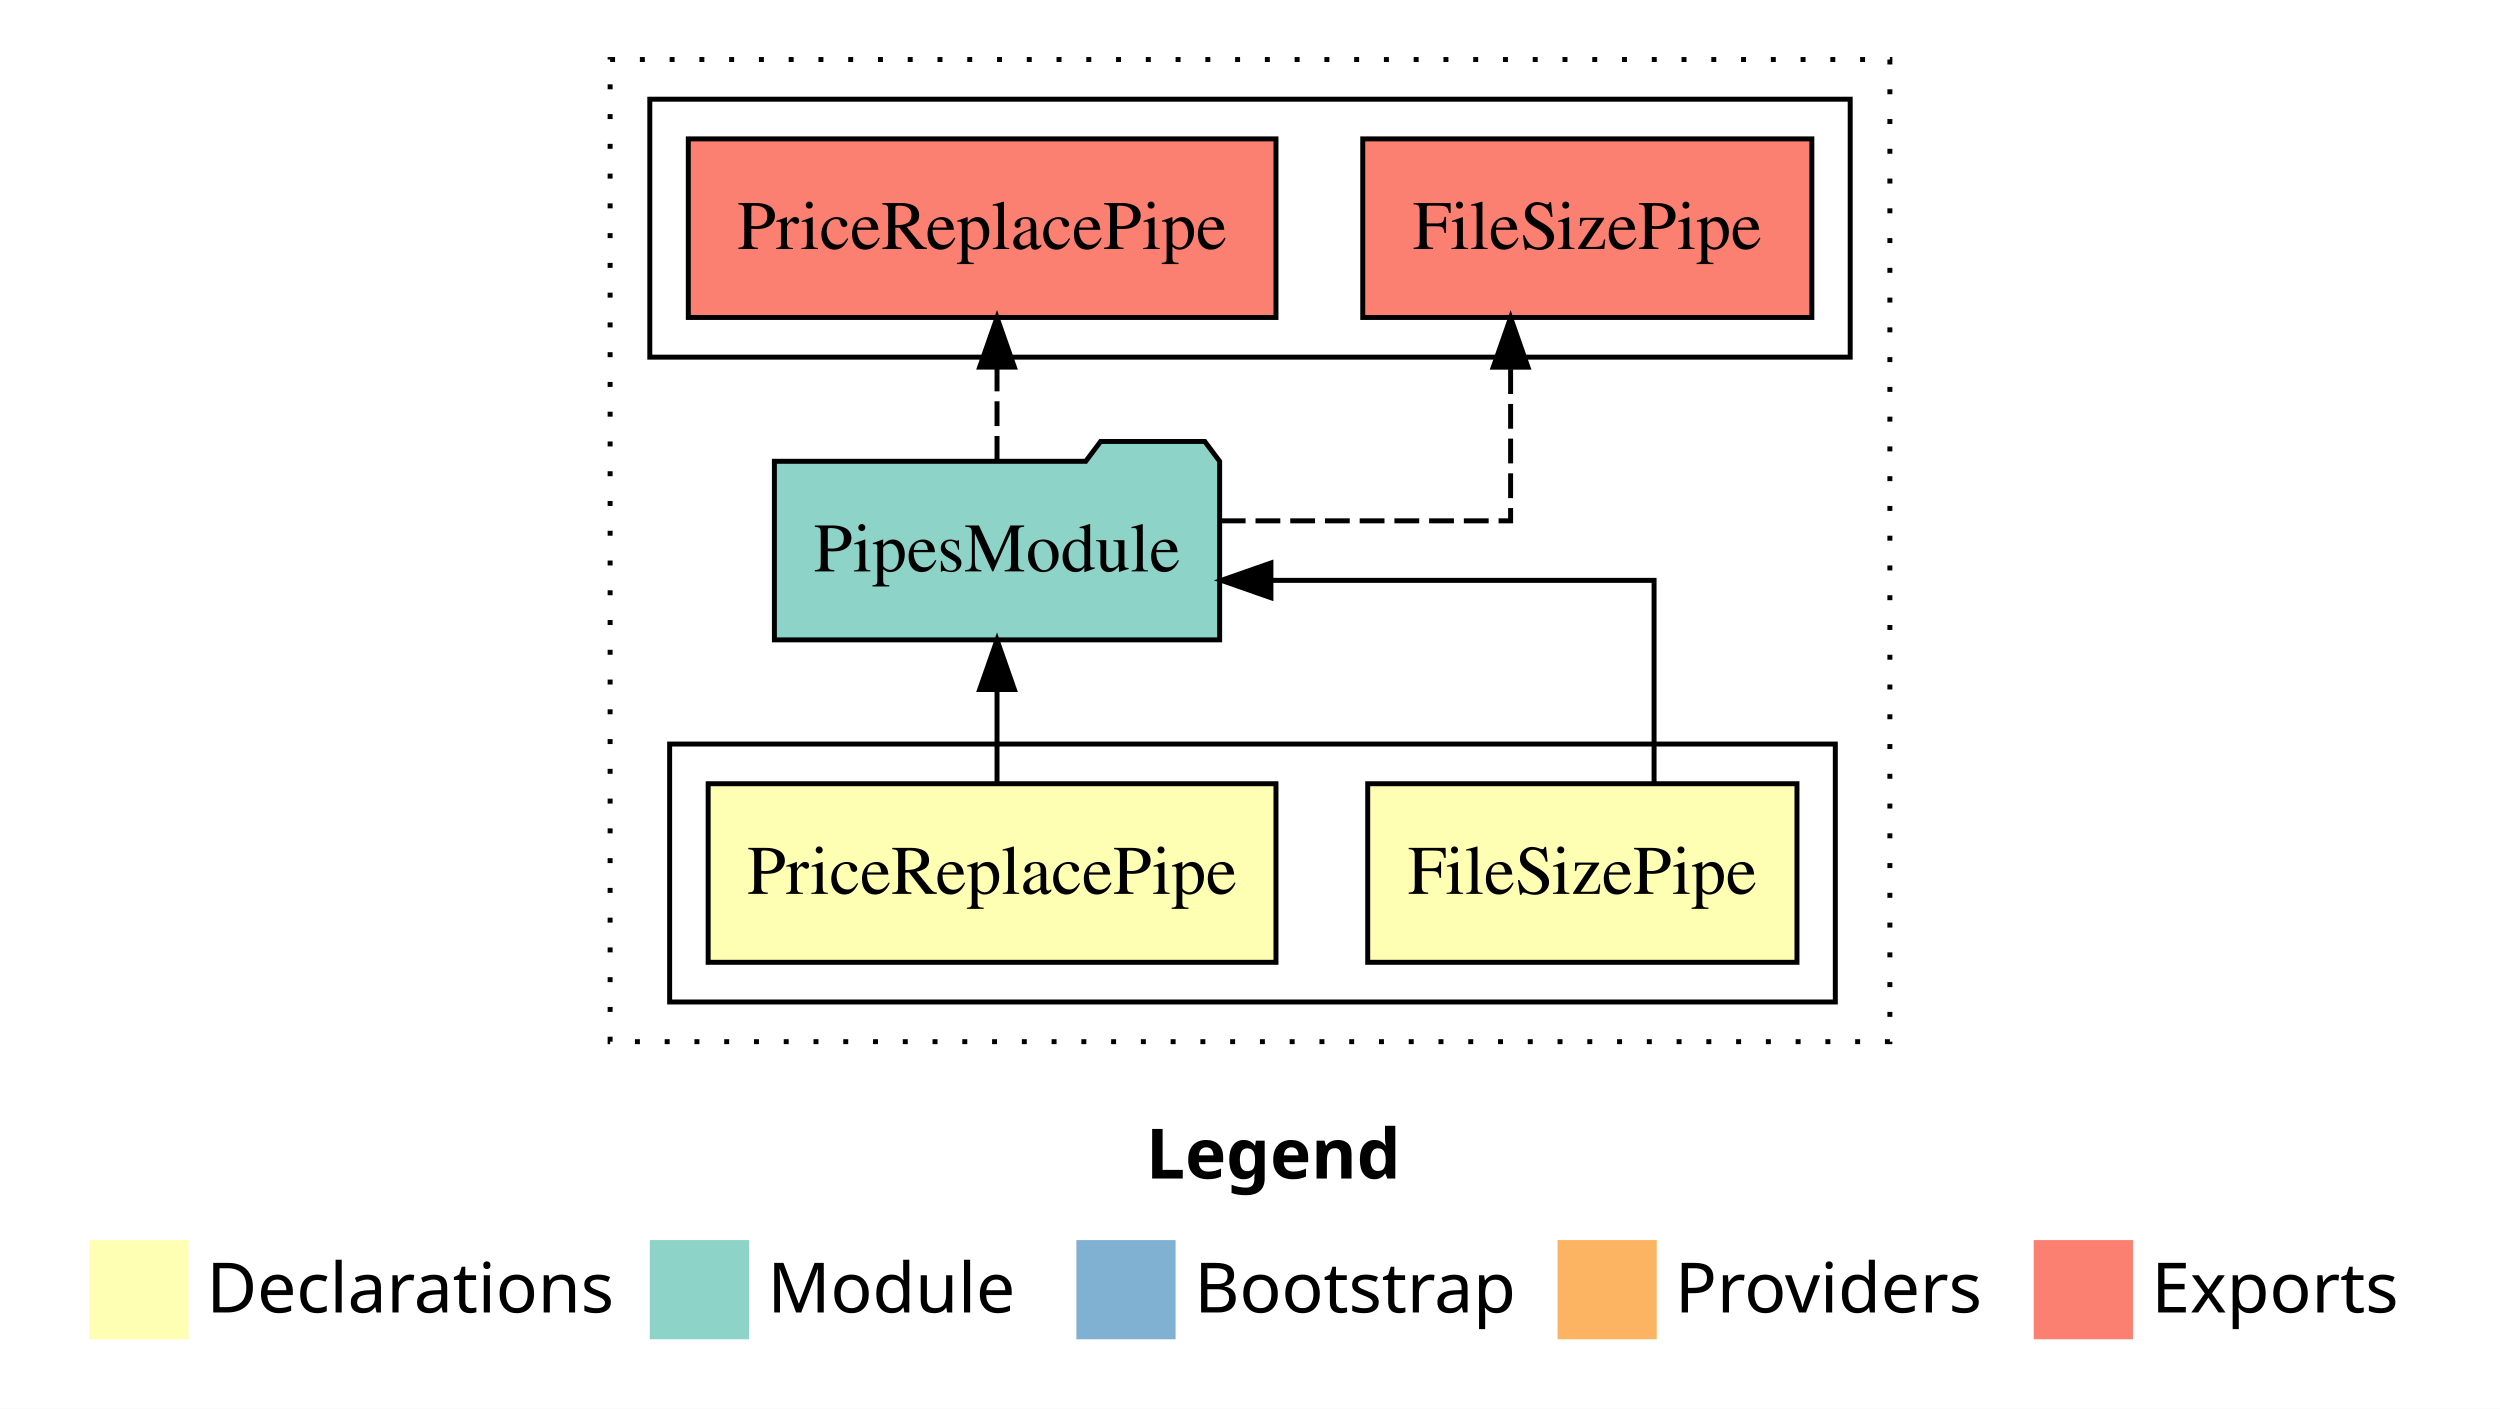
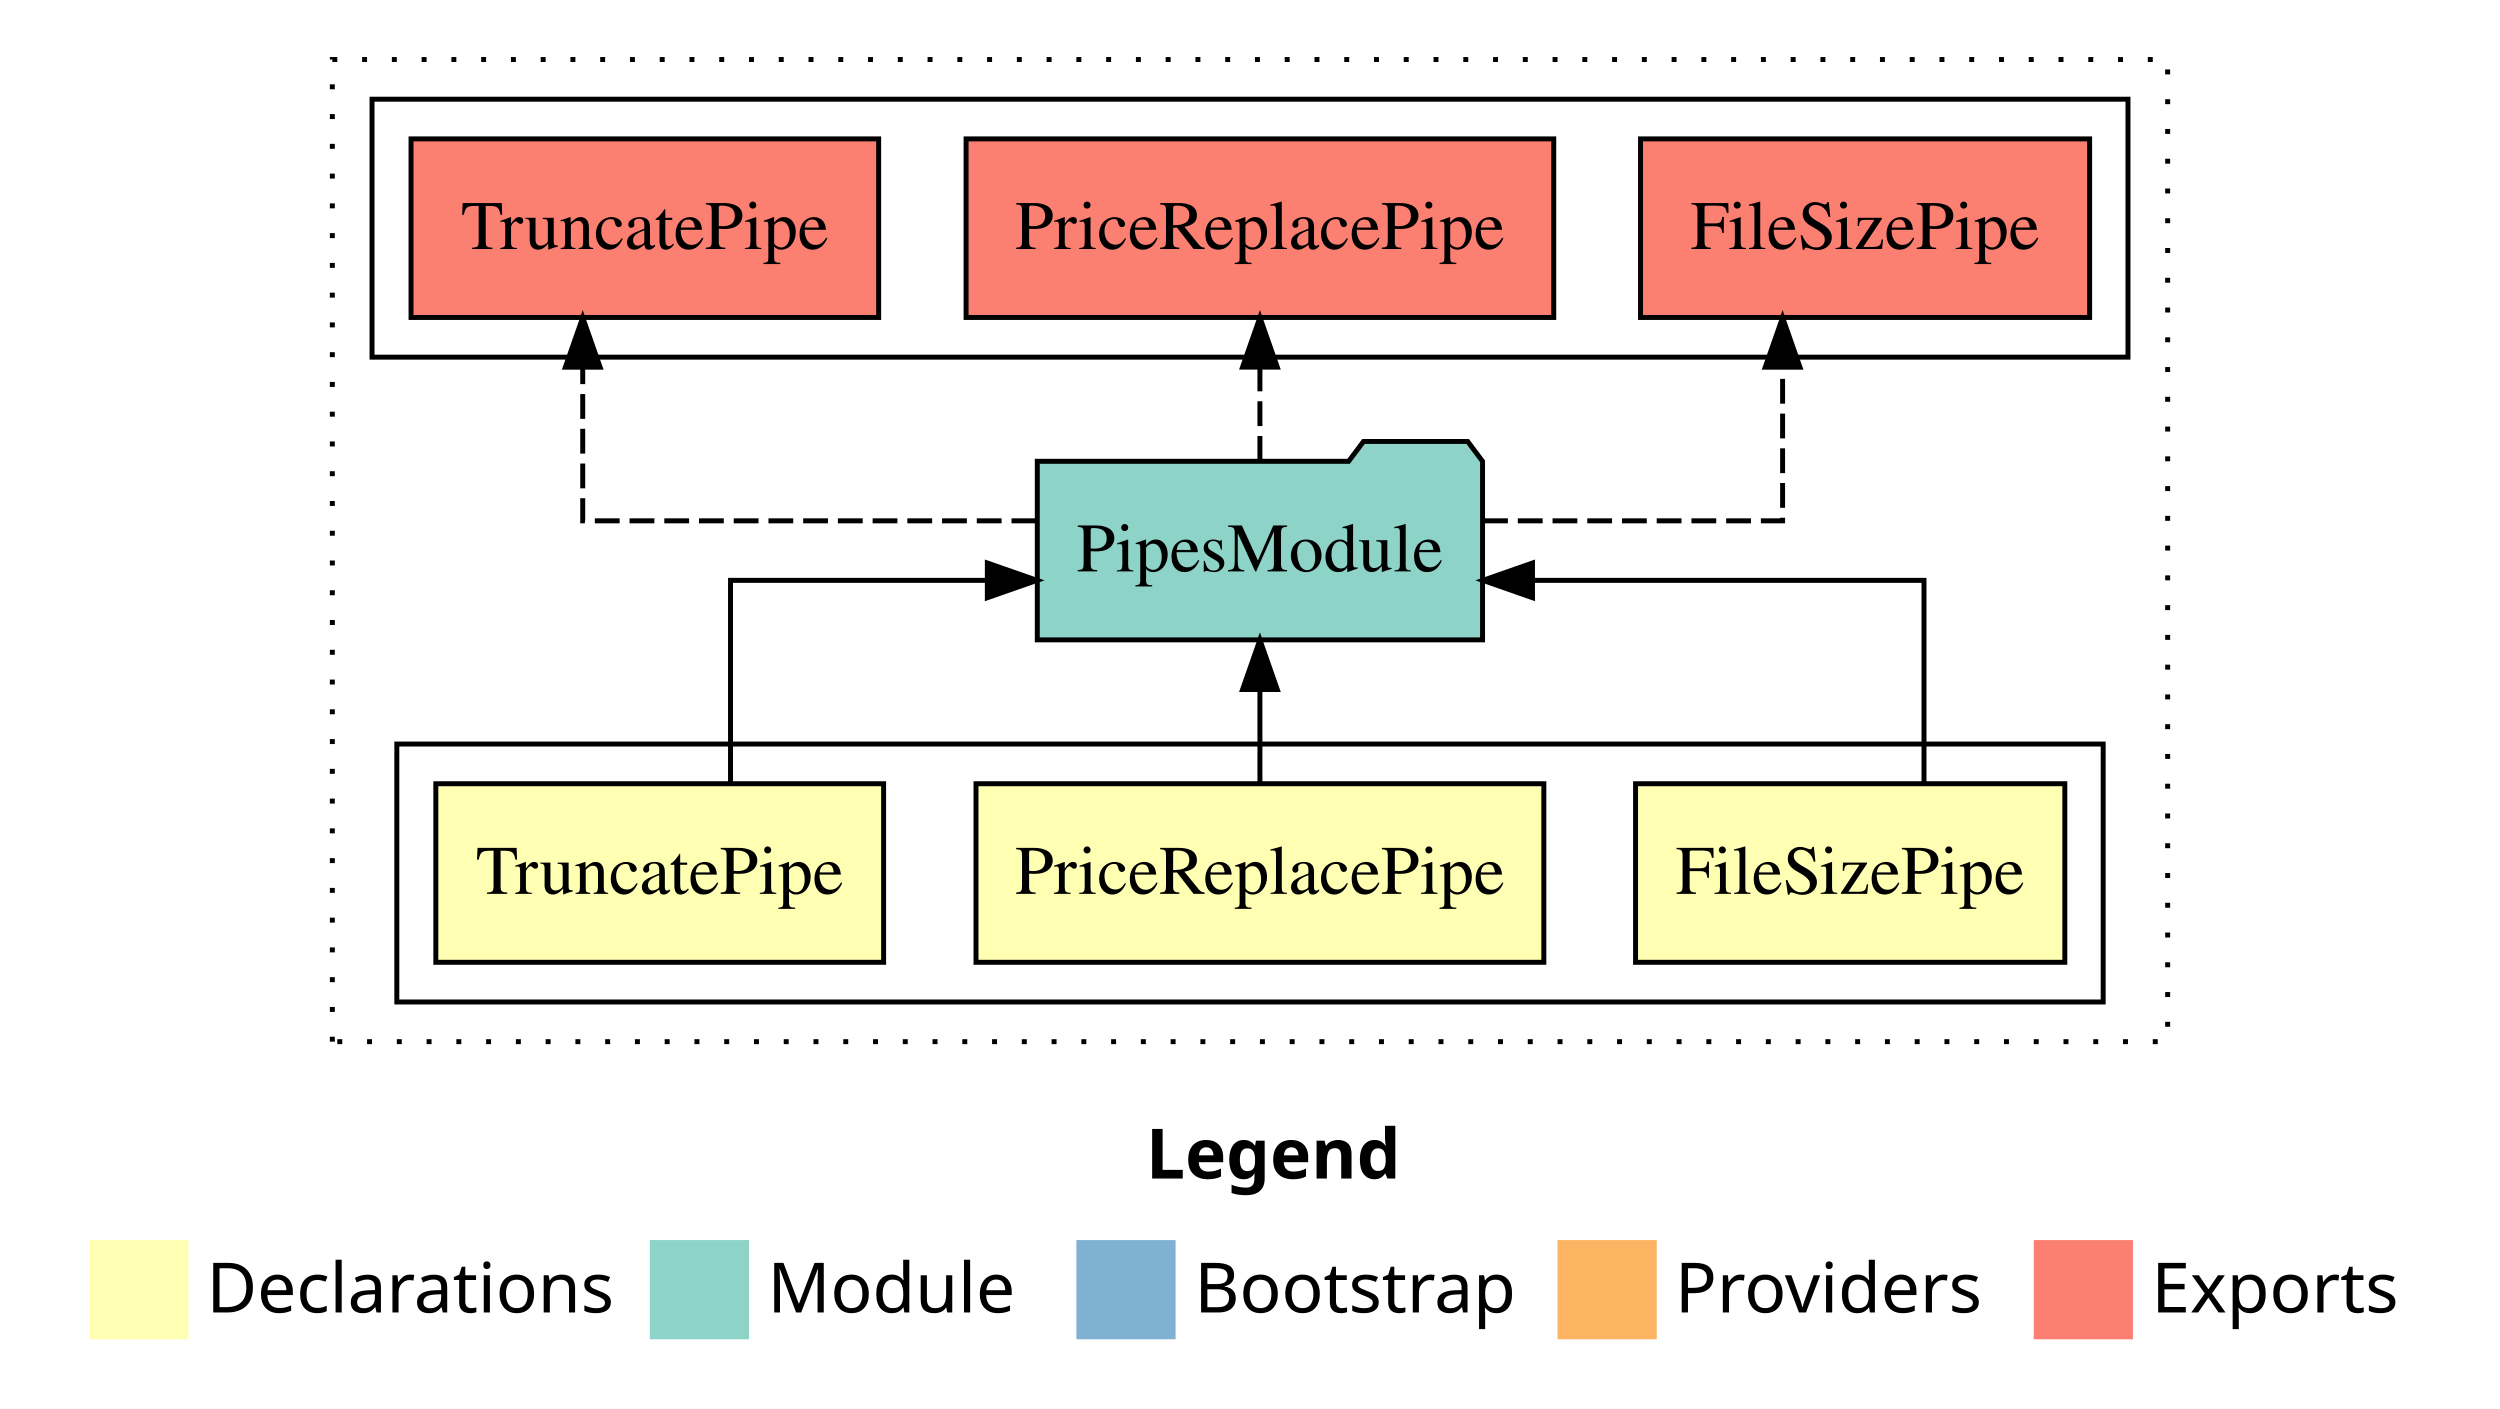
<svg xmlns="http://www.w3.org/2000/svg" width="504pt" height="284pt" viewBox="0.00 0.00 504.00 284.00">
  <g id="graph0" class="graph" transform="scale(1 1) rotate(0) translate(4 280)">
    <polygon fill="#ffffff" stroke="transparent" points="-4,4 -4,-280 500,-280 500,4 -4,4" />
    <text text-anchor="start" x="227.009" y="-42.4" font-family="sans-serif" font-weight="bold" font-size="14.00" fill="#000000">Legend</text>
    <polygon fill="#ffffb3" stroke="transparent" points="14,-10 14,-30 34,-30 34,-10 14,-10" />
    <text text-anchor="start" x="37.629" y="-15.4" font-family="sans-serif" font-size="14.00" fill="#000000">  Declarations</text>
    <polygon fill="#8dd3c7" stroke="transparent" points="127,-10 127,-30 147,-30 147,-10 127,-10" />
    <text text-anchor="start" x="150.725" y="-15.4" font-family="sans-serif" font-size="14.00" fill="#000000">  Module</text>
    <polygon fill="#80b1d3" stroke="transparent" points="213,-10 213,-30 233,-30 233,-10 213,-10" />
    <text text-anchor="start" x="236.781" y="-15.4" font-family="sans-serif" font-size="14.00" fill="#000000">  Bootstrap</text>
    <polygon fill="#fdb462" stroke="transparent" points="310,-10 310,-30 330,-30 330,-10 310,-10" />
    <text text-anchor="start" x="333.673" y="-15.4" font-family="sans-serif" font-size="14.00" fill="#000000">  Providers</text>
    <polygon fill="#fb8072" stroke="transparent" points="406,-10 406,-30 426,-30 426,-10 406,-10" />
    <text text-anchor="start" x="429.726" y="-15.4" font-family="sans-serif" font-size="14.00" fill="#000000">  Exports</text>
    <g id="clust1" class="cluster">
-       <polygon fill="none" stroke="#000000" stroke-dasharray="1,5" points="119,-70 119,-268 377,-268 377,-70 119,-70" />
+       <polygon fill="none" stroke="#000000" stroke-dasharray="1,5" points="63,-70 63,-268 433,-268 433,-70 63,-70" />
    </g>
    <g id="clust2" class="cluster">
-       <polygon fill="none" stroke="#000000" points="131,-78 131,-130 366,-130 366,-78 131,-78" />
+       <polygon fill="none" stroke="#000000" points="76,-78 76,-130 420,-130 420,-78 76,-78" />
    </g>
-     <g id="clust6" class="cluster">
-       <polygon fill="none" stroke="#000000" points="127,-208 127,-260 369,-260 369,-208 127,-208" />
+     <g id="clust7" class="cluster">
+       <polygon fill="none" stroke="#000000" points="71,-208 71,-260 425,-260 425,-208 71,-208" />
    </g>
    <g id="node1" class="node">
-       <polygon fill="#ffffb3" stroke="#000000" points="358.269,-122 271.731,-122 271.731,-86 358.269,-86 358.269,-122" />
-       <text text-anchor="middle" x="315" y="-99.8" font-family="Times,serif" font-size="14.00" fill="#000000">FileSizePipe</text>
+       <polygon fill="#ffffb3" stroke="#000000" points="412.269,-122 325.731,-122 325.731,-86 412.269,-86 412.269,-122" />
+       <text text-anchor="middle" x="369" y="-99.8" font-family="Times,serif" font-size="14.00" fill="#000000">FileSizePipe</text>
+     </g>
+     <g id="node4" class="node">
+       <polygon fill="#8dd3c7" stroke="#000000" points="294.882,-187 291.882,-191 270.882,-191 267.882,-187 205.118,-187 205.118,-151 294.882,-151 294.882,-187" />
+       <text text-anchor="middle" x="250" y="-164.8" font-family="Times,serif" font-size="14.00" fill="#000000">PipesModule</text>
+     </g>
+     <g id="edge1" class="edge">
+       <path fill="none" stroke="#000000" d="M383.878,-122.022C383.878,-139.373 383.878,-163 383.878,-163 383.878,-163 304.952,-163 304.952,-163" />
+       <polygon fill="#000000" stroke="#000000" points="304.952,-159.5 294.952,-163 304.952,-166.5 304.952,-159.5" />
+     </g>
+     <g id="node2" class="node">
+       <polygon fill="#ffffb3" stroke="#000000" points="307.237,-122 192.763,-122 192.763,-86 307.237,-86 307.237,-122" />
+       <text text-anchor="middle" x="250" y="-99.8" font-family="Times,serif" font-size="14.00" fill="#000000">PriceReplacePipe</text>
+     </g>
+     <g id="edge2" class="edge">
+       <path fill="none" stroke="#000000" d="M250,-122.106C250,-122.106 250,-140.991 250,-140.991" />
+       <polygon fill="#000000" stroke="#000000" points="246.5,-140.991 250,-150.991 253.5,-140.991 246.5,-140.991" />
    </g>
    <g id="node3" class="node">
-       <polygon fill="#8dd3c7" stroke="#000000" points="241.882,-187 238.882,-191 217.882,-191 214.882,-187 152.118,-187 152.118,-151 241.882,-151 241.882,-187" />
-       <text text-anchor="middle" x="197" y="-164.8" font-family="Times,serif" font-size="14.00" fill="#000000">PipesModule</text>
-     </g>
-     <g id="edge1" class="edge">
-       <path fill="none" stroke="#000000" d="M329.461,-122.022C329.461,-139.373 329.461,-163 329.461,-163 329.461,-163 252.215,-163 252.215,-163" />
-       <polygon fill="#000000" stroke="#000000" points="252.215,-159.5 242.215,-163 252.215,-166.5 252.215,-159.5" />
-     </g>
-     <g id="node2" class="node">
-       <polygon fill="#ffffb3" stroke="#000000" points="253.237,-122 138.763,-122 138.763,-86 253.237,-86 253.237,-122" />
-       <text text-anchor="middle" x="196" y="-99.8" font-family="Times,serif" font-size="14.00" fill="#000000">PriceReplacePipe</text>
-     </g>
-     <g id="edge2" class="edge">
-       <path fill="none" stroke="#000000" d="M197,-122.106C197,-122.106 197,-140.991 197,-140.991" />
-       <polygon fill="#000000" stroke="#000000" points="193.5,-140.991 197,-150.991 200.5,-140.991 193.5,-140.991" />
-     </g>
-     <g id="node4" class="node">
-       <polygon fill="#fb8072" stroke="#000000" points="361.269,-252 270.731,-252 270.731,-216 361.269,-216 361.269,-252" />
-       <text text-anchor="middle" x="316" y="-229.8" font-family="Times,serif" font-size="14.00" fill="#000000">FileSizePipe </text>
+       <polygon fill="#ffffb3" stroke="#000000" points="174.136,-122 83.864,-122 83.864,-86 174.136,-86 174.136,-122" />
+       <text text-anchor="middle" x="129" y="-99.8" font-family="Times,serif" font-size="14.00" fill="#000000">TruncatePipe</text>
    </g>
    <g id="edge3" class="edge">
-       <path fill="none" stroke="#000000" stroke-dasharray="5,2" d="M242.112,-175C270.014,-175 300.539,-175 300.539,-175 300.539,-175 300.539,-205.977 300.539,-205.977" />
-       <polygon fill="#000000" stroke="#000000" points="297.039,-205.977 300.539,-215.977 304.039,-205.977 297.039,-205.977" />
+       <path fill="none" stroke="#000000" d="M143.273,-122.022C143.273,-139.373 143.273,-163 143.273,-163 143.273,-163 195.047,-163 195.047,-163" />
+       <polygon fill="#000000" stroke="#000000" points="195.047,-166.5 205.047,-163 195.047,-159.5 195.047,-166.5" />
    </g>
    <g id="node5" class="node">
-       <polygon fill="#fb8072" stroke="#000000" points="253.237,-252 134.763,-252 134.763,-216 253.237,-216 253.237,-252" />
-       <text text-anchor="middle" x="194" y="-229.8" font-family="Times,serif" font-size="14.00" fill="#000000">PriceReplacePipe </text>
+       <polygon fill="#fb8072" stroke="#000000" points="417.269,-252 326.731,-252 326.731,-216 417.269,-216 417.269,-252" />
+       <text text-anchor="middle" x="372" y="-229.8" font-family="Times,serif" font-size="14.00" fill="#000000">FileSizePipe </text>
    </g>
    <g id="edge4" class="edge">
-       <path fill="none" stroke="#000000" stroke-dasharray="5,2" d="M197,-187.106C197,-187.106 197,-205.991 197,-205.991" />
-       <polygon fill="#000000" stroke="#000000" points="193.5,-205.991 197,-215.991 200.5,-205.991 193.5,-205.991" />
+       <path fill="none" stroke="#000000" stroke-dasharray="5,2" d="M294.993,-175C323.633,-175 355.372,-175 355.372,-175 355.372,-175 355.372,-205.977 355.372,-205.977" />
+       <polygon fill="#000000" stroke="#000000" points="351.872,-205.977 355.372,-215.977 358.872,-205.977 351.872,-205.977" />
+     </g>
+     <g id="node6" class="node">
+       <polygon fill="#fb8072" stroke="#000000" points="309.237,-252 190.763,-252 190.763,-216 309.237,-216 309.237,-252" />
+       <text text-anchor="middle" x="250" y="-229.8" font-family="Times,serif" font-size="14.00" fill="#000000">PriceReplacePipe </text>
+     </g>
+     <g id="edge5" class="edge">
+       <path fill="none" stroke="#000000" stroke-dasharray="5,2" d="M250,-187.106C250,-187.106 250,-205.991 250,-205.991" />
+       <polygon fill="#000000" stroke="#000000" points="246.5,-205.991 250,-215.991 253.5,-205.991 246.5,-205.991" />
+     </g>
+     <g id="node7" class="node">
+       <polygon fill="#fb8072" stroke="#000000" points="173.136,-252 78.865,-252 78.865,-216 173.136,-216 173.136,-252" />
+       <text text-anchor="middle" x="126" y="-229.8" font-family="Times,serif" font-size="14.00" fill="#000000">TruncatePipe </text>
+     </g>
+     <g id="edge6" class="edge">
+       <path fill="none" stroke="#000000" stroke-dasharray="5,2" d="M204.919,-175C165.153,-175 113.477,-175 113.477,-175 113.477,-175 113.477,-205.977 113.477,-205.977" />
+       <polygon fill="#000000" stroke="#000000" points="109.978,-205.977 113.477,-215.977 116.978,-205.977 109.978,-205.977" />
    </g>
  </g>
</svg>
